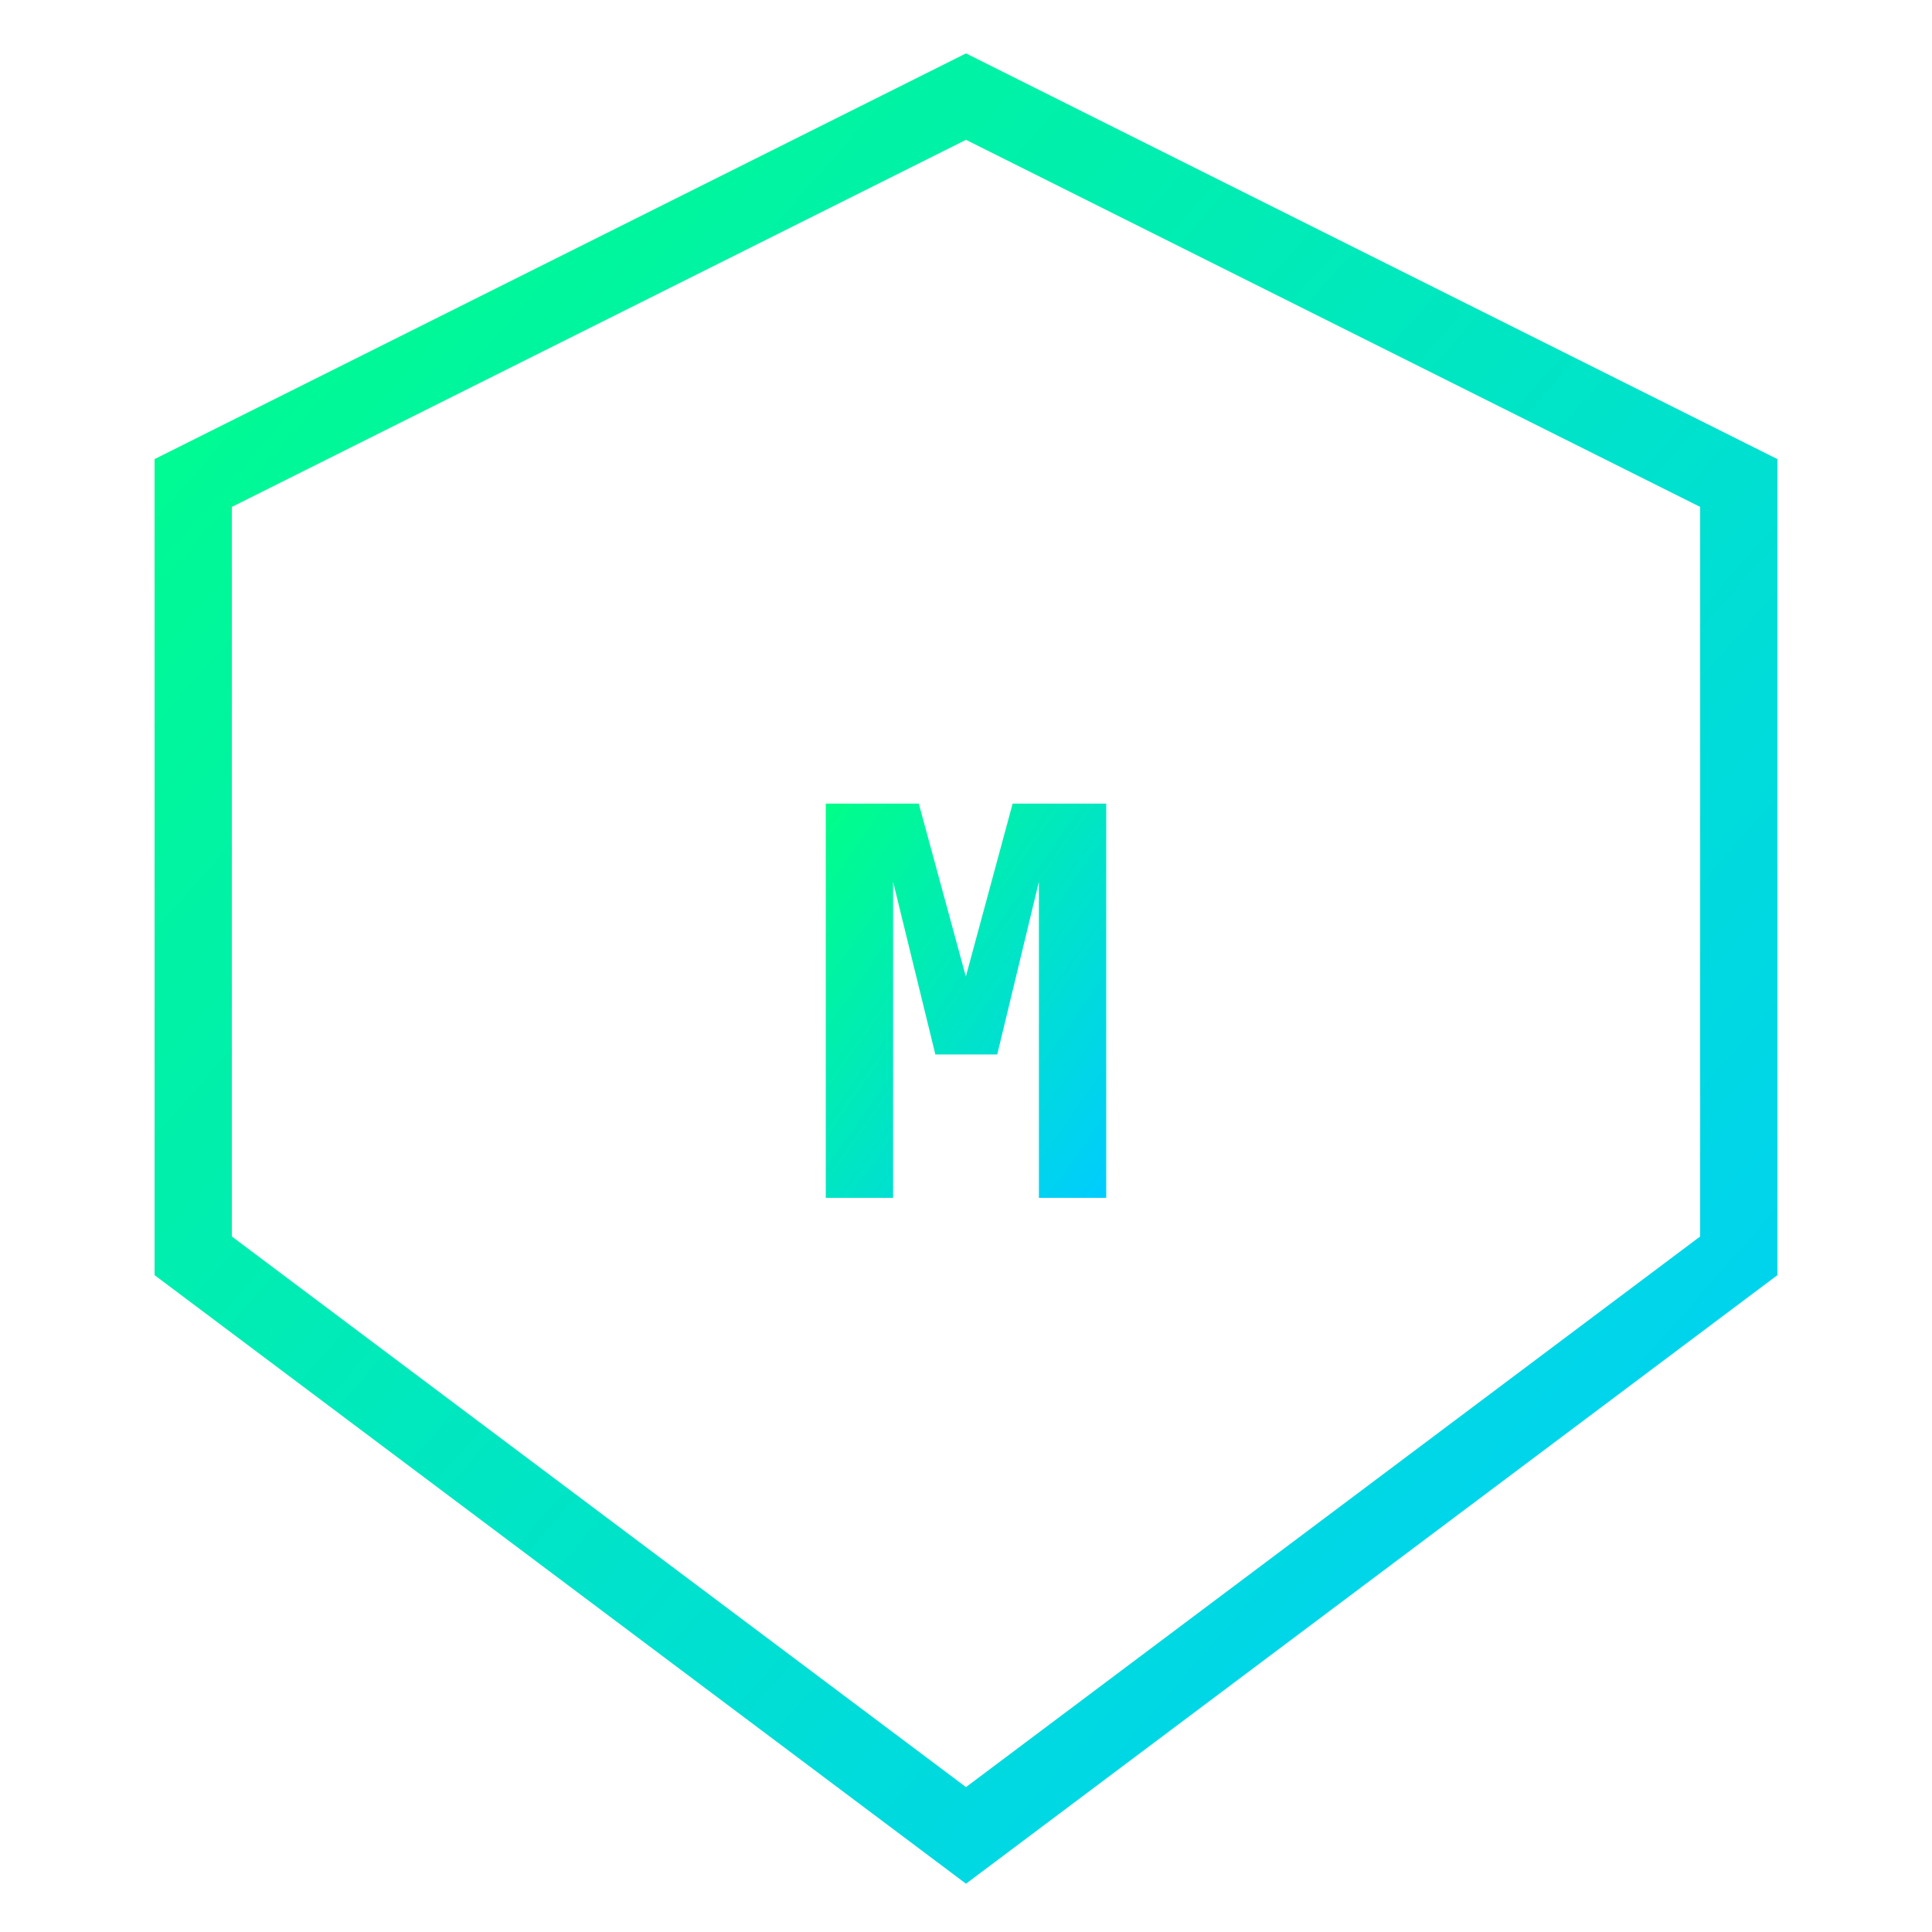
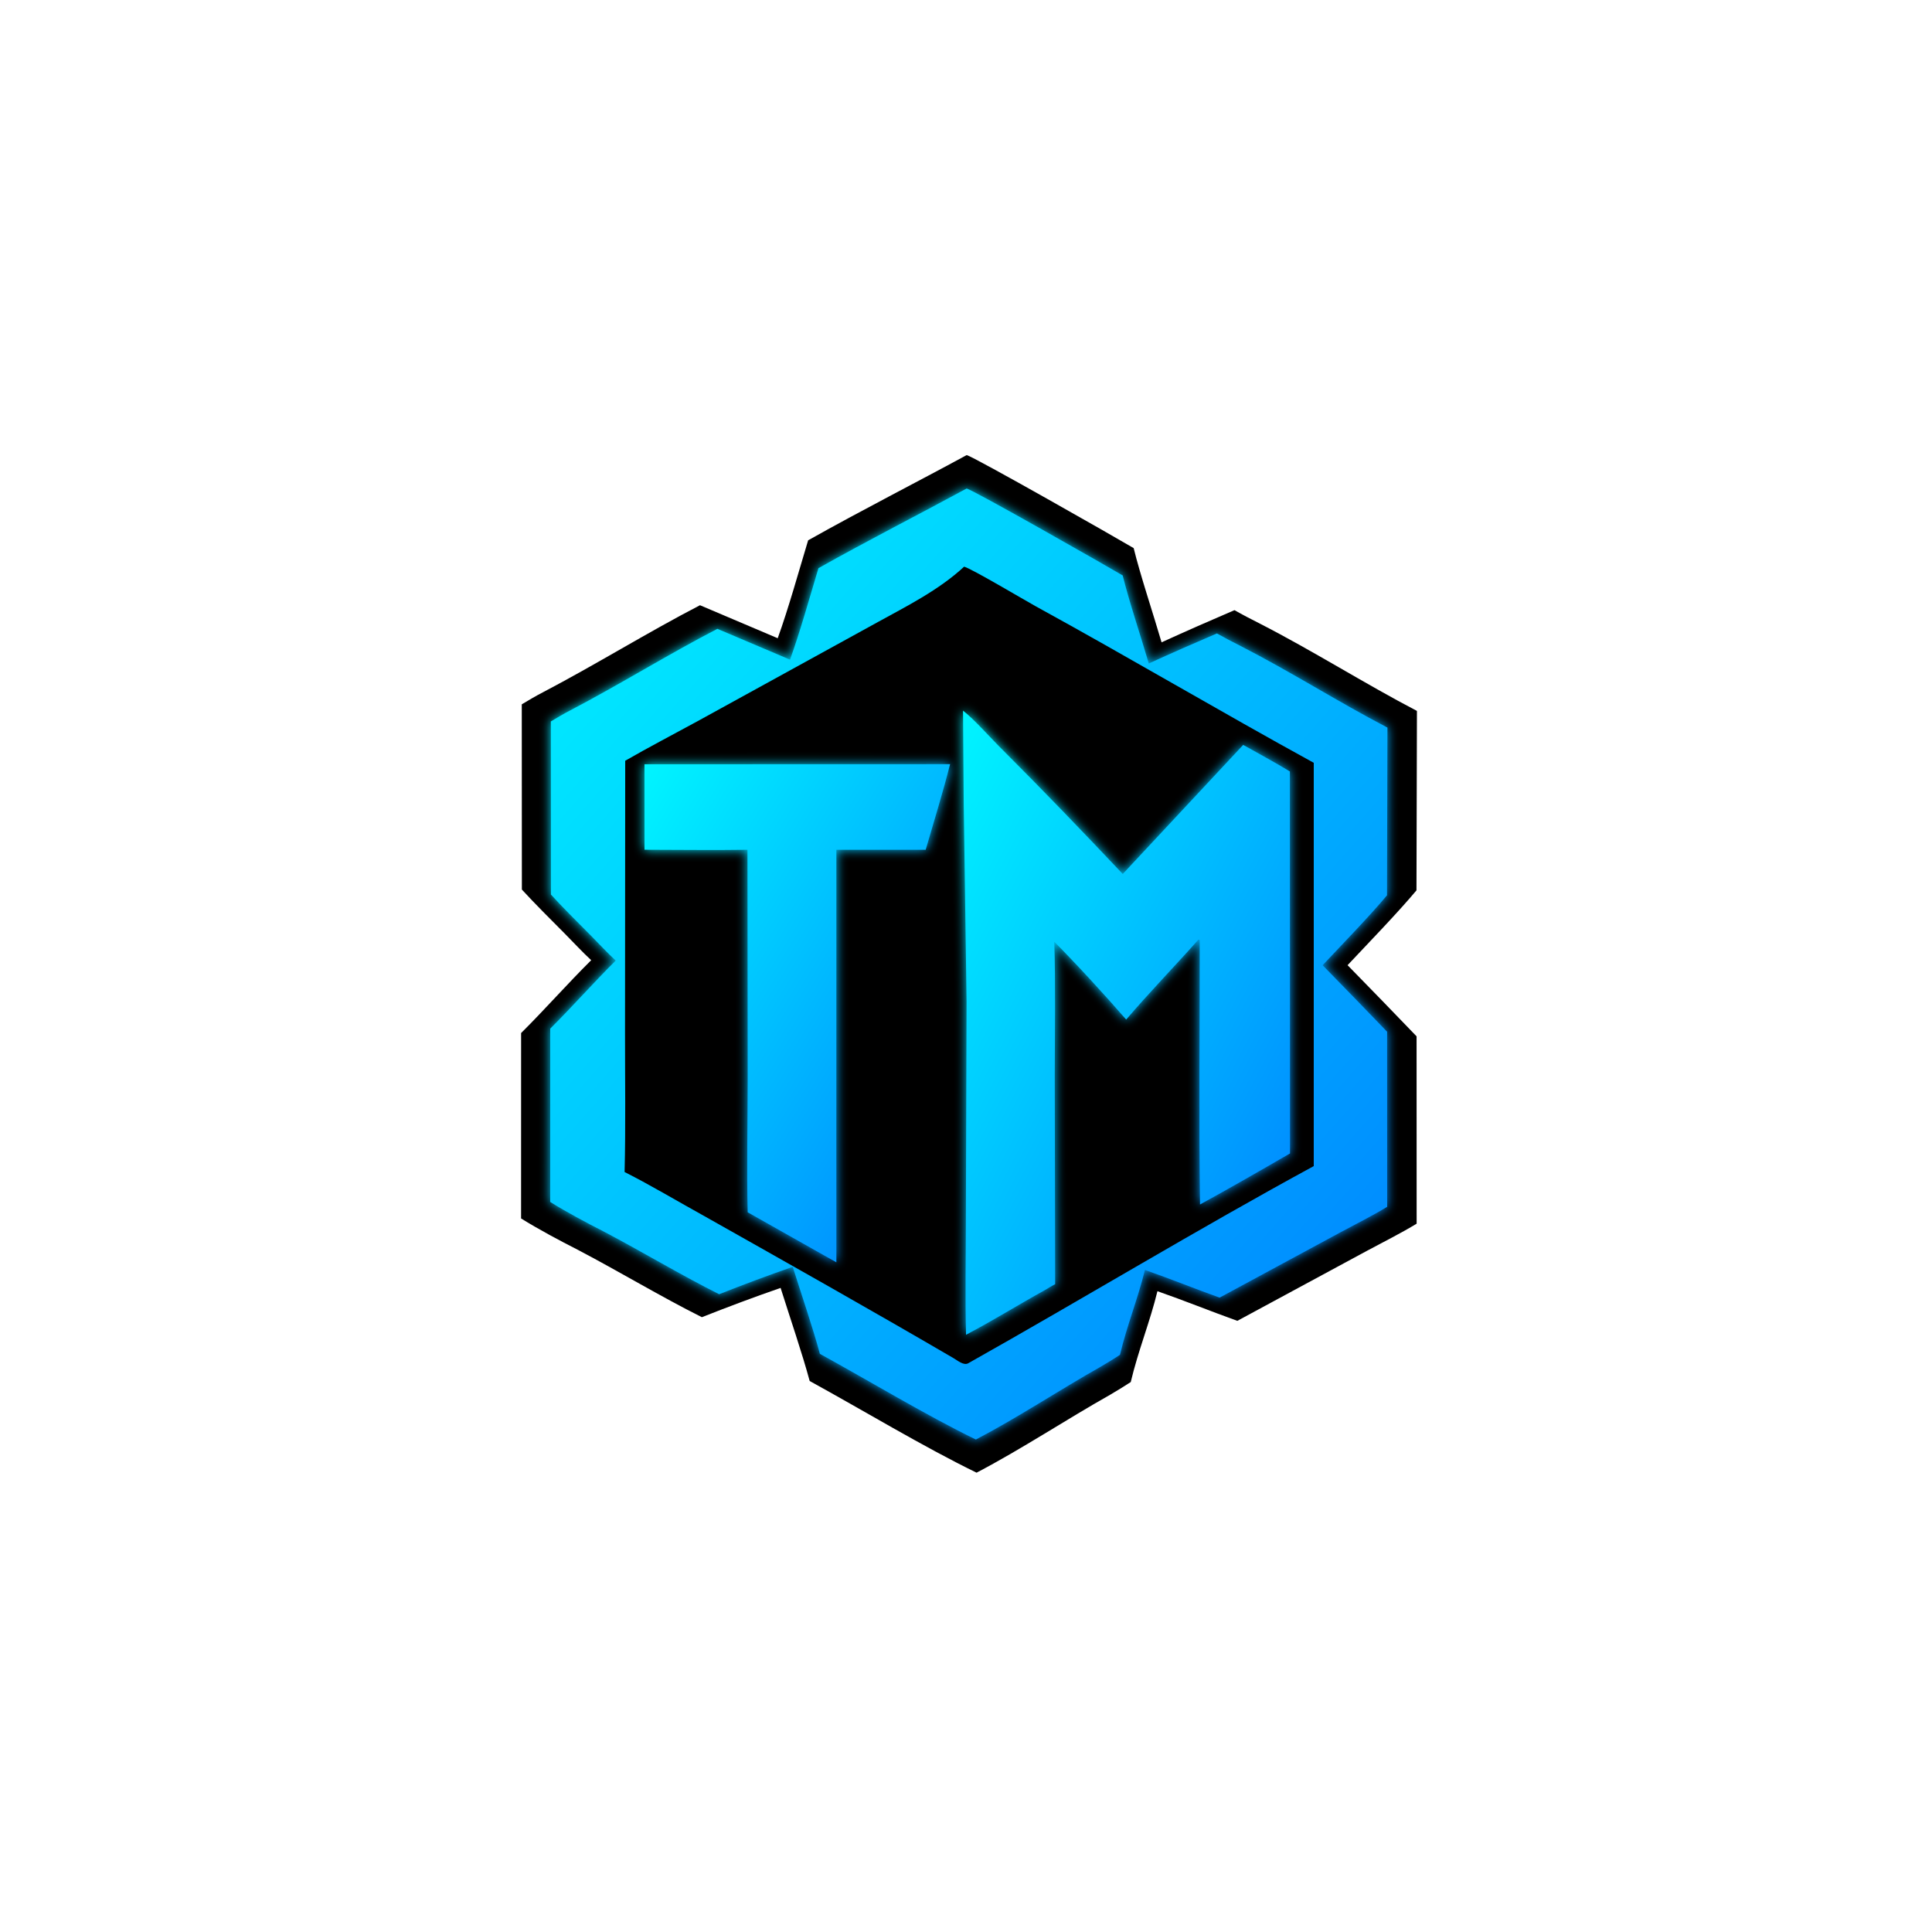
- <svg xmlns="http://www.w3.org/2000/svg" viewBox="0 0 100 100">
+ <svg xmlns="http://www.w3.org/2000/svg" width="300" height="300" viewBox="0 0 300 300" preserveAspectRatio="xMidYMid meet" version="1.1" style="display:block;">
  <defs>
-     <linearGradient id="g" x1="0%" y1="0%" x2="100%" y2="100%">
-       <stop offset="0%" style="stop-color:#00ff88" />
-       <stop offset="100%" style="stop-color:#00ccff" />
+     <linearGradient id="cyanGrad" x1="0%" y1="0%" x2="100%" y2="100%">
+       <stop offset="0%" style="stop-color:#00f5ff;stop-opacity:1" />
+       <stop offset="100%" style="stop-color:#007fff;stop-opacity:1" />
    </linearGradient>
+     <filter id="glow" x="-15%" y="-15%" width="130%" height="130%">
+       <feGaussianBlur stdDeviation="0.8" result="blur" />
+       <feMerge>
+         <feMergeNode in="blur" />
+         <feMergeNode in="SourceGraphic" />
+       </feMerge>
+     </filter>
+     <clipPath id="hexClip">
+       <path d="M 150.096 75.858 C 151.057 76.042 171.996 87.963 174.333 89.356 C 175.271 93.210 177.193 98.950 178.381 103.028 C 181.885 101.431 185.416 99.877 188.960 98.360 C 190.145 99.032 191.444 99.706 192.693 100.336 C 200.344 104.258 207.808 108.995 215.440 112.982 L 215.373 139.024 C 212.576 142.361 208.477 146.573 205.374 149.882 C 208.706 153.297 212.070 156.742 215.388 160.206 L 215.397 187.393 C 213.205 188.738 210.474 190.099 208.110 191.374 L 189.376 201.495 C 185.489 200.100 181.694 198.558 177.782 197.193 C 176.718 201.579 174.973 205.862 173.908 210.380 C 172.927 211.008 171.924 211.642 170.931 212.213 C 164.456 215.867 158.081 220.105 151.533 223.530 C 143.655 219.683 135.185 214.544 127.314 210.226 C 126.264 206.321 124.451 201.005 123.095 196.716 C 119.253 198.045 115.439 199.476 111.668 200.966 C 105.622 197.934 99.649 194.326 93.694 191.202 C 91.050 189.855 87.953 188.206 85.433 186.636 L 85.437 159.730 C 88.959 156.228 92.148 152.588 95.609 149.158 C 94.441 148.094 92.901 146.436 91.769 145.295 C 89.706 143.214 87.526 141.063 85.548 138.906 L 85.534 112.025 C 86.488 111.454 87.591 110.797 88.589 110.285 C 96.248 106.276 103.739 101.614 111.395 97.644 L 122.677 102.434 C 124.219 98.165 125.767 92.621 127.091 88.224 C 134.818 83.879 142.946 79.744 150.096 75.858 z" />
+     </clipPath>
  </defs>
-   <polygon points="50,5 90,25 90,65 50,95 10,65 10,25" fill="none" stroke="url(#g)" stroke-width="4" />
-   <text x="50" y="62" text-anchor="middle" font-family="monospace" font-size="28" font-weight="bold" fill="url(#g)">M</text>
+   <path d="M 150.096 75.858 C 151.057 76.042 171.996 87.963 174.333 89.356 C 175.271 93.210 177.193 98.950 178.381 103.028 C 181.885 101.431 185.416 99.877 188.960 98.360 C 190.145 99.032 191.444 99.706 192.693 100.336 C 200.344 104.258 207.808 108.995 215.440 112.982 L 215.373 139.024 C 212.576 142.361 208.477 146.573 205.374 149.882 C 208.706 153.297 212.070 156.742 215.388 160.206 L 215.397 187.393 C 213.205 188.738 210.474 190.099 208.110 191.374 L 189.376 201.495 C 185.489 200.100 181.694 198.558 177.782 197.193 C 176.718 201.579 174.973 205.862 173.908 210.380 C 172.927 211.008 171.924 211.642 170.931 212.213 C 164.456 215.867 158.081 220.105 151.533 223.530 C 143.655 219.683 135.185 214.544 127.314 210.226 C 126.264 206.321 124.451 201.005 123.095 196.716 C 119.253 198.045 115.439 199.476 111.668 200.966 C 105.622 197.934 99.649 194.326 93.694 191.202 C 91.050 189.855 87.953 188.206 85.433 186.636 L 85.437 159.730 C 88.959 156.228 92.148 152.588 95.609 149.158 C 94.441 148.094 92.901 146.436 91.769 145.295 C 89.706 143.214 87.526 141.063 85.548 138.906 L 85.534 112.025 C 86.488 111.454 87.591 110.797 88.589 110.285 C 96.248 106.276 103.739 101.614 111.395 97.644 L 122.677 102.434 C 124.219 98.165 125.767 92.621 127.091 88.224 C 134.818 83.879 142.946 79.744 150.096 75.858 z" fill="rgb(0,0,0)" transform="translate(150,150) scale(1.07) translate(-150,-150)" />
+   <rect width="300" height="300" fill="rgb(0,0,0)" clip-path="url(#hexClip)" />
+   <path d="M 150.096 75.858 C 151.057 76.042 171.996 87.963 174.333 89.356 C 175.271 93.210 177.193 98.950 178.381 103.028 C 181.885 101.431 185.416 99.877 188.960 98.360 C 190.145 99.032 191.444 99.706 192.693 100.336 C 200.344 104.258 207.808 108.995 215.440 112.982 L 215.373 139.024 C 212.576 142.361 208.477 146.573 205.374 149.882 C 208.706 153.297 212.070 156.742 215.388 160.206 L 215.397 187.393 C 213.205 188.738 210.474 190.099 208.110 191.374 L 189.376 201.495 C 185.489 200.100 181.694 198.558 177.782 197.193 C 176.718 201.579 174.973 205.862 173.908 210.380 C 172.927 211.008 171.924 211.642 170.931 212.213 C 164.456 215.867 158.081 220.105 151.533 223.530 C 143.655 219.683 135.185 214.544 127.314 210.226 C 126.264 206.321 124.451 201.005 123.095 196.716 C 119.253 198.045 115.439 199.476 111.668 200.966 C 105.622 197.934 99.649 194.326 93.694 191.202 C 91.050 189.855 87.953 188.206 85.433 186.636 L 85.437 159.730 C 88.959 156.228 92.148 152.588 95.609 149.158 C 94.441 148.094 92.901 146.436 91.769 145.295 C 89.706 143.214 87.526 141.063 85.548 138.906 L 85.534 112.025 C 86.488 111.454 87.591 110.797 88.589 110.285 C 96.248 106.276 103.739 101.614 111.395 97.644 L 122.677 102.434 C 124.219 98.165 125.767 92.621 127.091 88.224 C 134.818 83.879 142.946 79.744 150.096 75.858 z" fill="url(#cyanGrad)" filter="url(#glow)" />
+   <path d="M 149.706 87.993 C 150.820 88.268 159.142 93.214 160.751 94.102 C 175.221 102.034 189.535 110.519 204.000 118.449 L 203.998 181.071 C 186.004 190.851 168.189 201.648 150.329 211.696 C 149.630 212.064 148.726 211.280 148.036 210.877 C 135.213 203.393 122.282 196.116 109.346 188.822 C 105.254 186.565 101.118 184.075 96.987 181.989 C 97.164 175.046 97.048 167.502 97.054 160.530 L 97.083 118.129 C 100.682 116.051 104.698 113.966 108.338 111.975 L 136.371 96.561 C 140.665 94.191 145.791 91.637 149.706 87.993 z" fill="rgb(0,0,0)" />
+   <path d="M 149.537 110.346 C 151.226 111.632 153.975 114.768 155.661 116.416 C 161.979 122.734 168.204 129.213 174.341 135.715 L 193.044 115.666 C 195.443 117.018 197.963 118.376 200.293 119.791 L 200.312 179.105 C 195.840 181.698 190.896 184.528 186.336 187.036 C 186.149 173.735 186.298 159.718 186.294 146.360 L 186.271 145.942 L 186.087 145.909 C 182.386 150.069 178.495 154.072 174.873 158.319 C 171.847 154.819 166.919 149.437 163.706 146.231 C 163.921 152.838 163.786 160.265 163.780 166.963 L 163.843 199.409 C 163.285 199.693 162.737 200.046 162.195 200.358 C 158.107 202.614 154.103 205.113 150.005 207.264 C 149.858 201.497 149.979 195.244 149.980 189.389 L 150.089 155.556 L 149.648 124.943 L 149.537 110.346 z" fill="url(#cyanGrad)" filter="url(#glow)" />
+   <path d="M 100.074 118.673 L 147.530 118.659 C 146.408 123.056 145.010 127.579 143.739 131.955 L 129.870 131.954 L 129.865 178.420 L 129.872 196.014 L 116.101 188.244 C 115.939 181.620 116.095 174.284 116.103 167.462 L 116.067 131.950 C 110.779 132.033 105.276 131.949 100.079 131.946 L 100.074 118.673 z" fill="url(#cyanGrad)" filter="url(#glow)" />
</svg>
